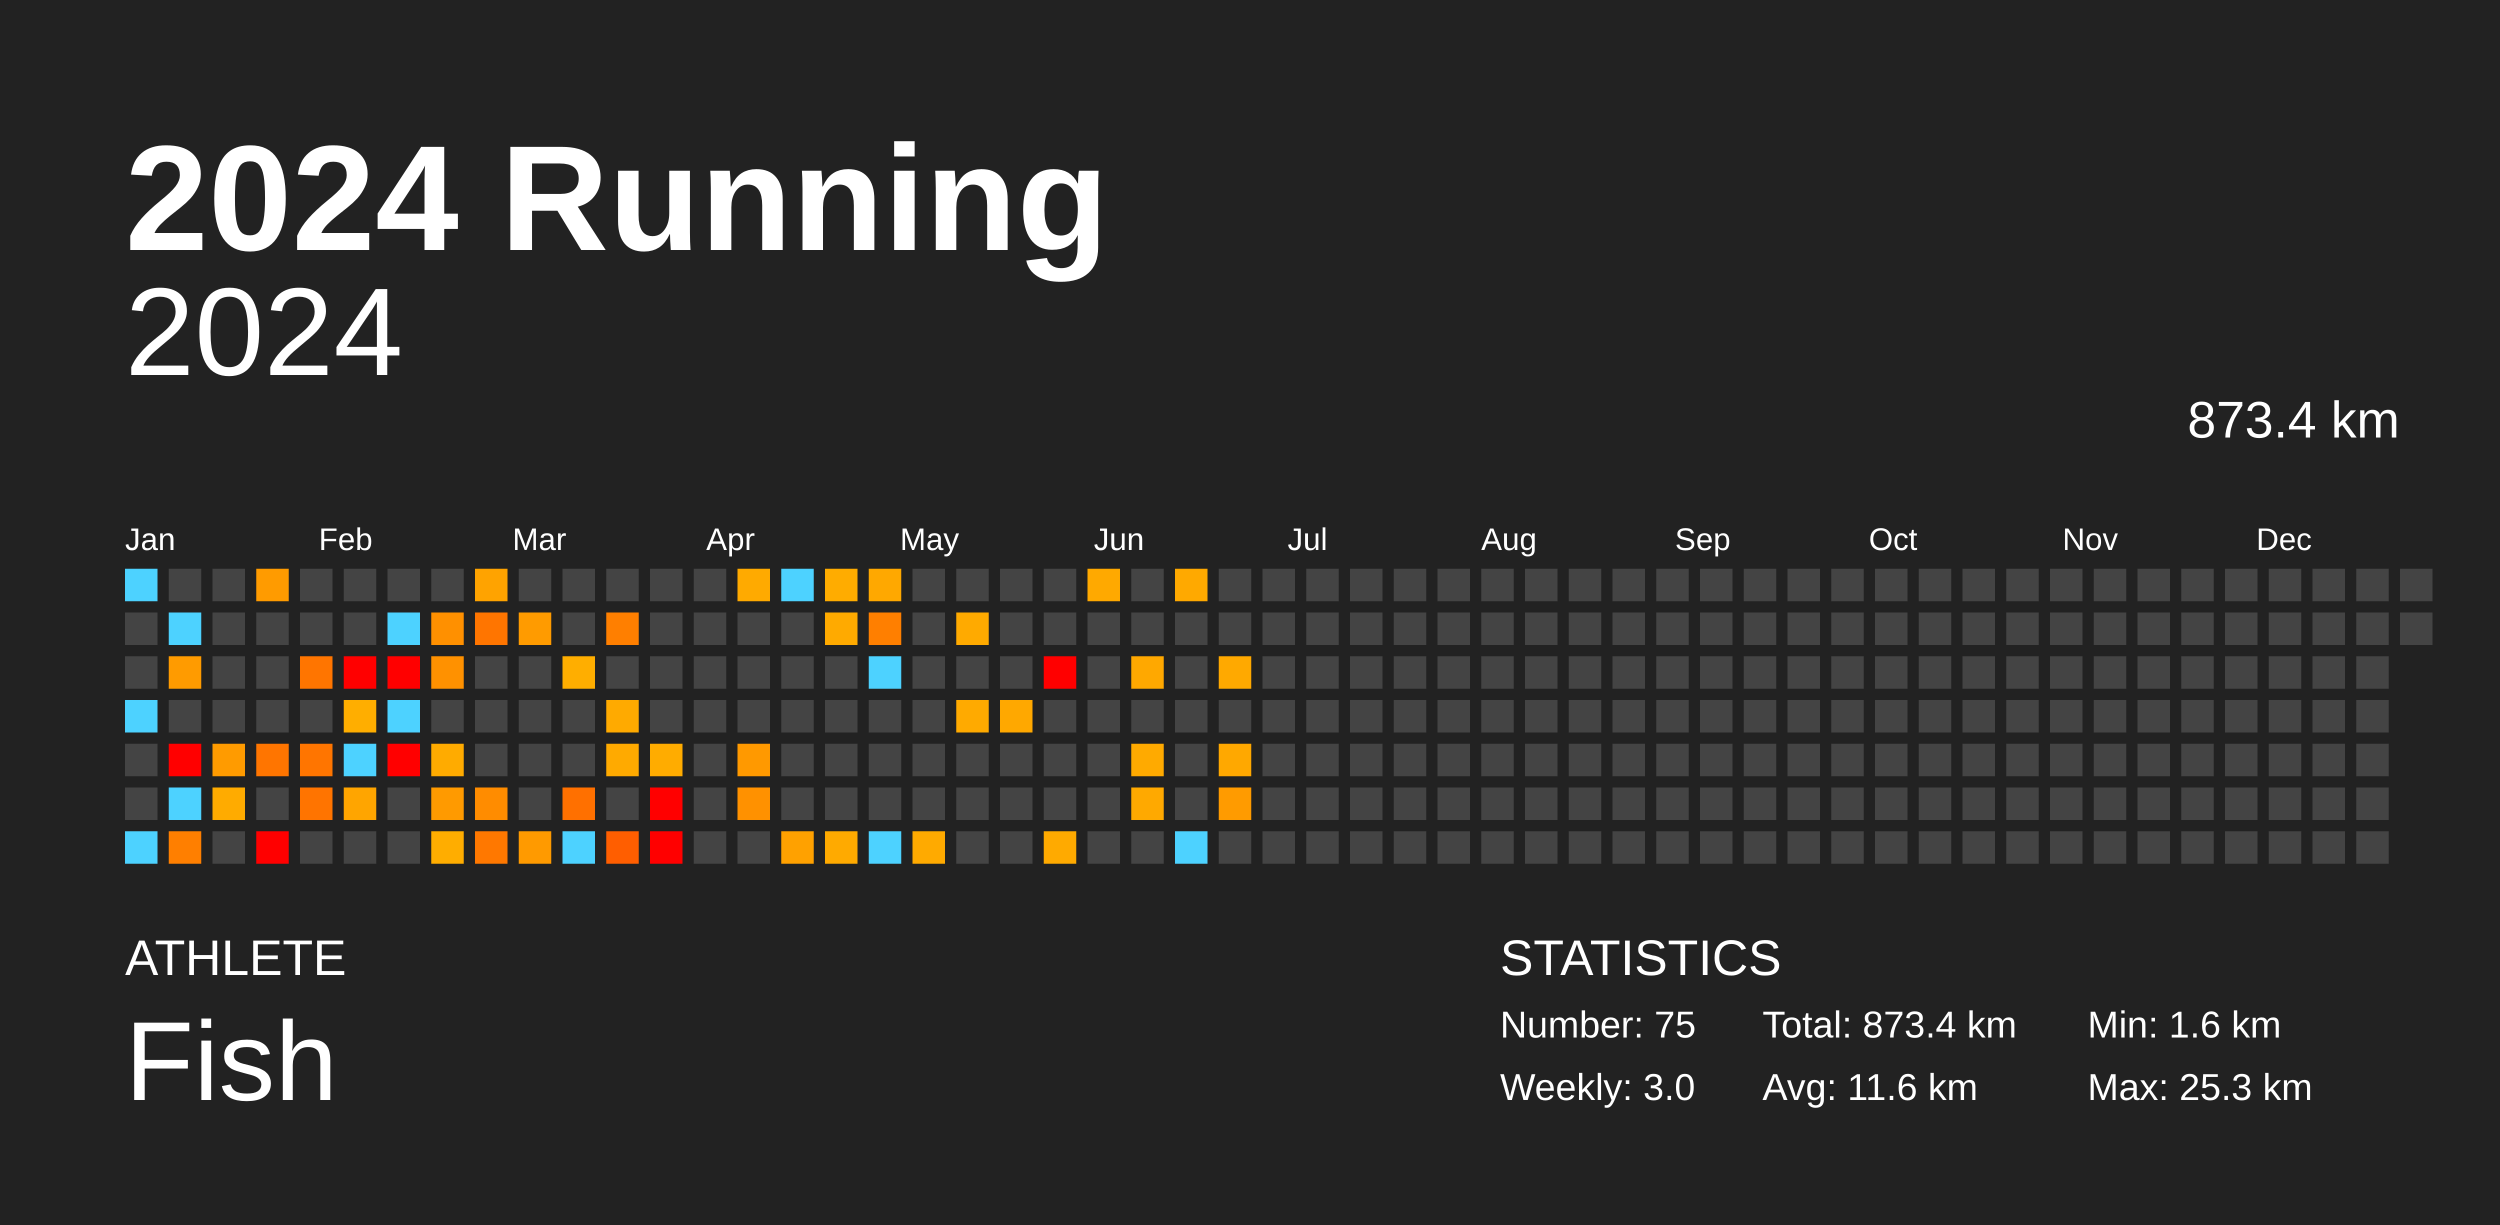
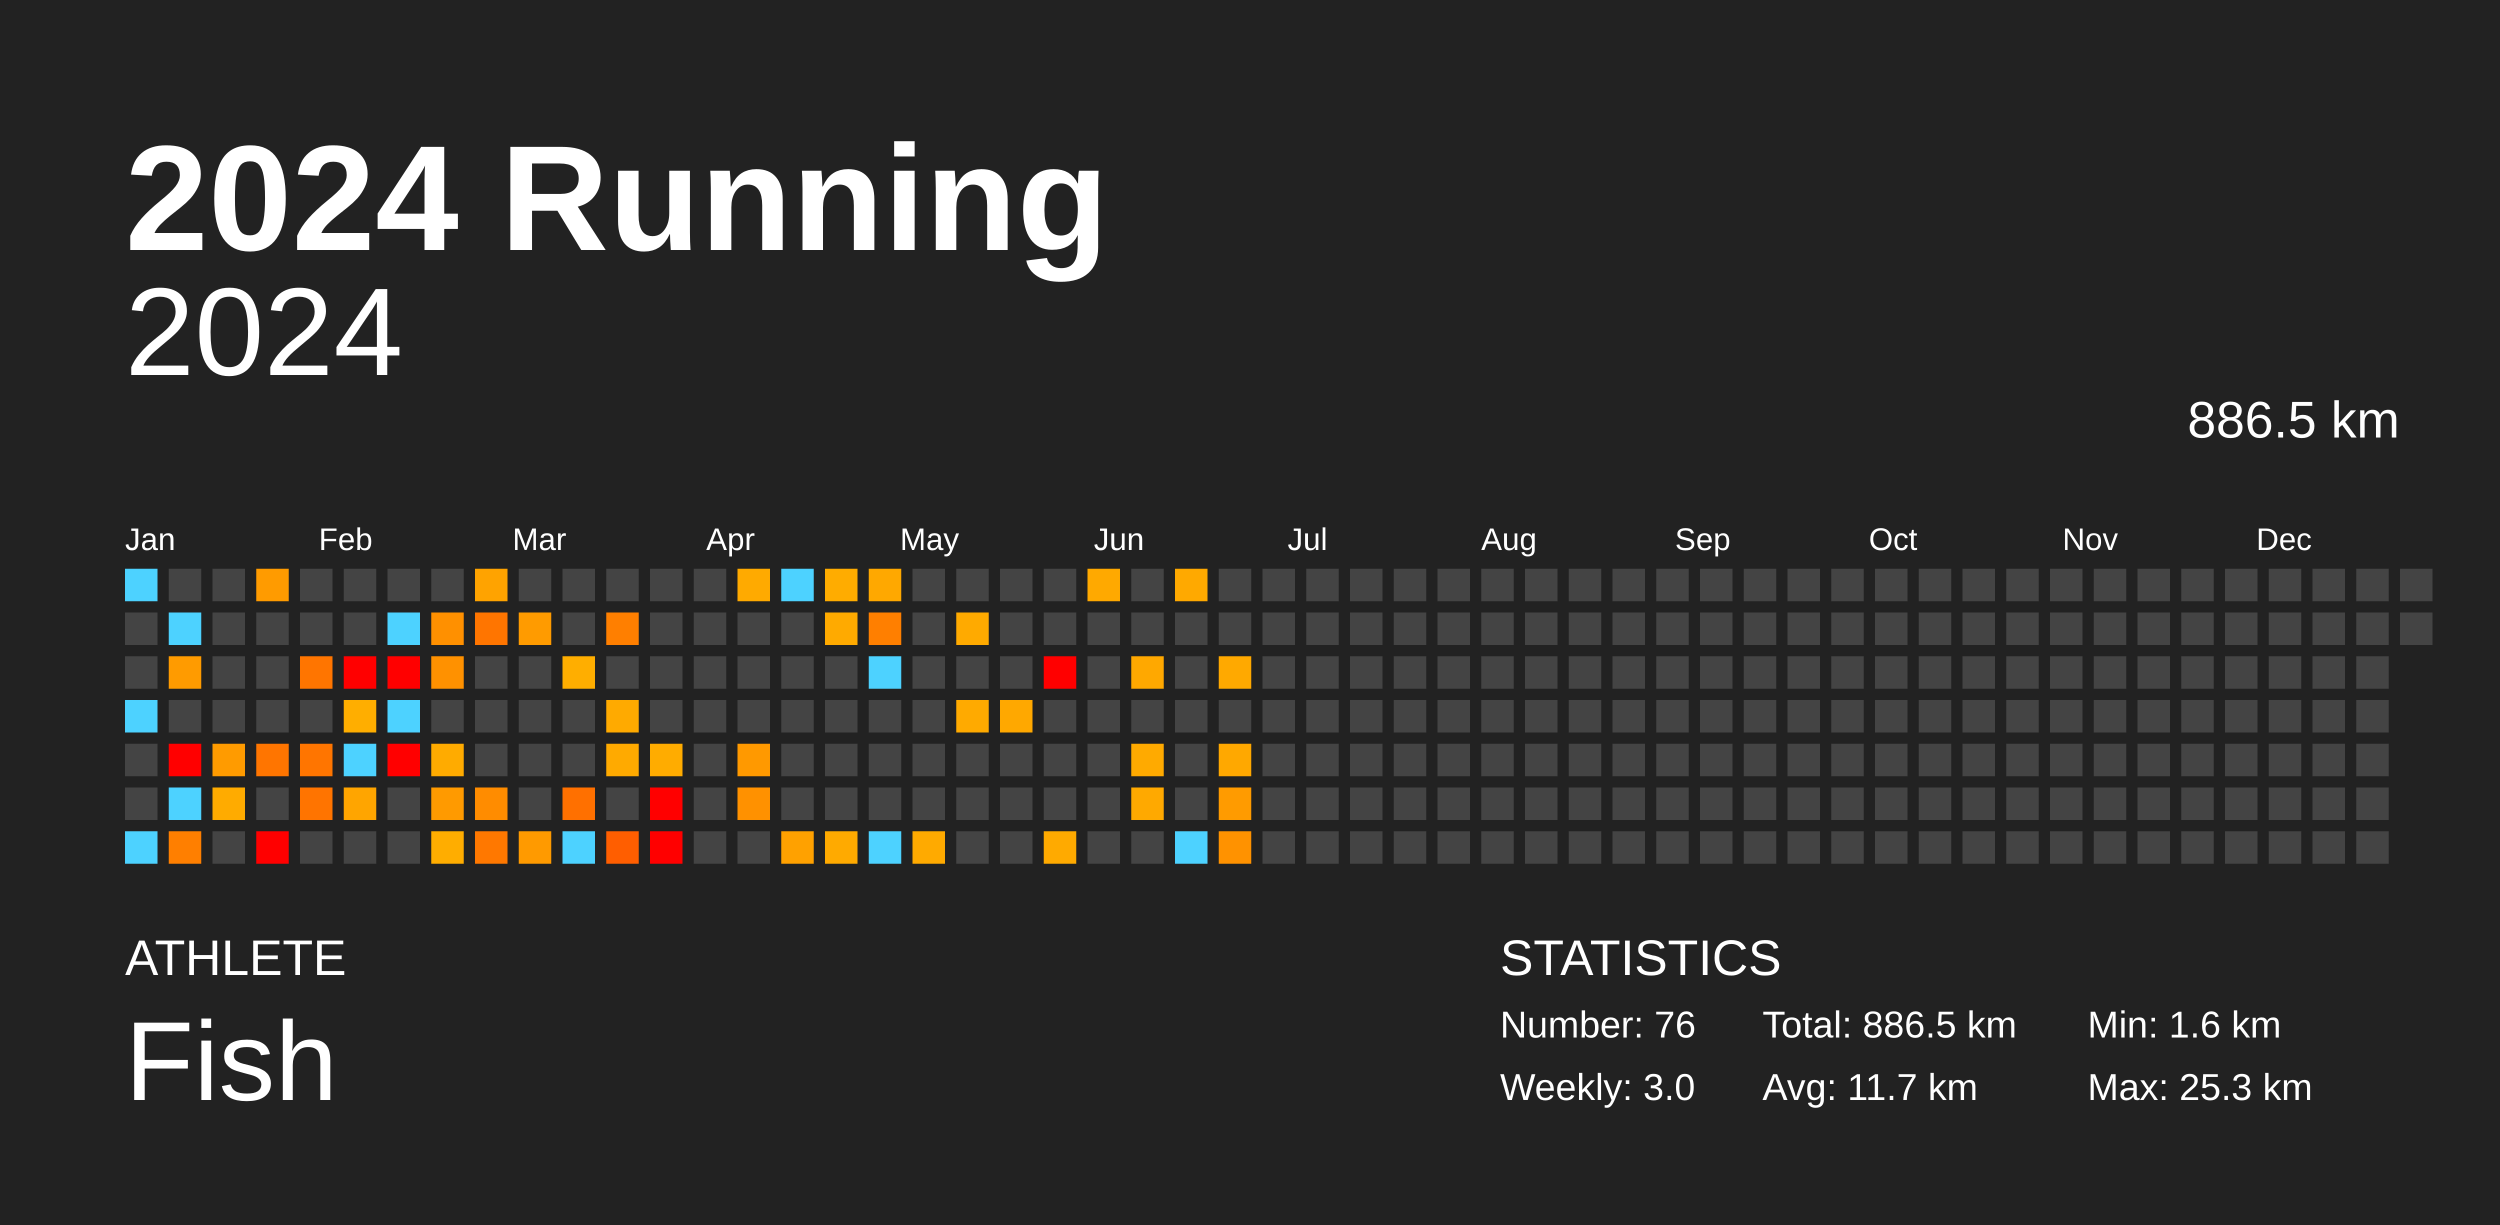
<svg xmlns="http://www.w3.org/2000/svg" baseProfile="full" height="98mm" version="1.1" viewBox="0,0,200,98" width="200mm">
  <defs />
  <rect fill="#222222" height="98" width="200" x="0" y="0" />
  <text fill="#FFFFFF" style="font-size:12px; font-family:Arial; font-weight:bold;" x="10" y="20">2024 Running</text>
  <text fill="#FFFFFF" style="font-size:4px; font-family:Arial" x="10" y="78">ATHLETE</text>
  <text fill="#FFFFFF" style="font-size:9px; font-family:Arial" x="10" y="88">Fish</text>
  <text fill="#FFFFFF" style="font-size:4px; font-family:Arial" x="120" y="78">STATISTICS</text>
-   <text fill="#FFFFFF" style="font-size:3px; font-family:Arial" x="120" y="83">Number: 75</text>
+   <text fill="#FFFFFF" style="font-size:3px; font-family:Arial" x="120" y="83">Number: 76</text>
  <text fill="#FFFFFF" style="font-size:3px; font-family:Arial" x="120" y="88">Weekly: 3.0</text>
-   <text fill="#FFFFFF" style="font-size:3px; font-family:Arial" x="141" y="83">Total: 873.4 km</text>
-   <text fill="#FFFFFF" style="font-size:3px; font-family:Arial" x="141" y="88">Avg: 11.6 km</text>
+   <text fill="#FFFFFF" style="font-size:3px; font-family:Arial" x="141" y="83">Total: 886.5 km</text>
+   <text fill="#FFFFFF" style="font-size:3px; font-family:Arial" x="141" y="88">Avg: 11.7 km</text>
  <text fill="#FFFFFF" style="font-size:3px; font-family:Arial" x="167" y="83">Min: 1.6 km</text>
  <text fill="#FFFFFF" style="font-size:3px; font-family:Arial" x="167" y="88">Max: 25.3 km</text>
  <text alignment-baseline="hanging" fill="#FFFFFF" style="font-size:10.0px; font-family:Arial;" x="10" y="30">2024</text>
-   <text alignment-baseline="hanging" fill="#FFFFFF" style="font-size:4.125px; font-family:Arial;" x="175" y="35">873.4 km</text>
+   <text alignment-baseline="hanging" fill="#FFFFFF" style="font-size:4.125px; font-family:Arial;" x="175" y="35">886.5 km</text>
  <text fill="#FFFFFF" style="font-size:2.5px; font-family:Arial" x="10.0" y="44">Jan</text>
  <text fill="#FFFFFF" style="font-size:2.5px; font-family:Arial" x="25.5" y="44">Feb</text>
  <text fill="#FFFFFF" style="font-size:2.5px; font-family:Arial" x="41.0" y="44">Mar</text>
  <text fill="#FFFFFF" style="font-size:2.5px; font-family:Arial" x="56.5" y="44">Apr</text>
  <text fill="#FFFFFF" style="font-size:2.5px; font-family:Arial" x="72.0" y="44">May</text>
  <text fill="#FFFFFF" style="font-size:2.5px; font-family:Arial" x="87.5" y="44">Jun</text>
  <text fill="#FFFFFF" style="font-size:2.5px; font-family:Arial" x="103.0" y="44">Jul</text>
  <text fill="#FFFFFF" style="font-size:2.5px; font-family:Arial" x="118.5" y="44">Aug</text>
  <text fill="#FFFFFF" style="font-size:2.5px; font-family:Arial" x="134.0" y="44">Sep</text>
  <text fill="#FFFFFF" style="font-size:2.5px; font-family:Arial" x="149.5" y="44">Oct</text>
  <text fill="#FFFFFF" style="font-size:2.5px; font-family:Arial" x="165.0" y="44">Nov</text>
  <text fill="#FFFFFF" style="font-size:2.5px; font-family:Arial" x="180.5" y="44">Dec</text>
  <rect fill="#4dd2ff" height="2.6" width="2.6" x="10.0" y="45.5" />
  <rect fill="#444444" height="2.6" width="2.6" x="10.0" y="49.0" />
  <rect fill="#444444" height="2.6" width="2.6" x="10.0" y="52.5" />
  <rect fill="#4dd2ff" height="2.6" width="2.6" x="10.0" y="56.0" />
  <rect fill="#444444" height="2.6" width="2.6" x="10.0" y="59.5" />
  <rect fill="#444444" height="2.6" width="2.6" x="10.0" y="63.0" />
  <rect fill="#4dd2ff" height="2.6" width="2.6" x="10.0" y="66.5" />
  <rect fill="#444444" height="2.6" width="2.6" x="13.5" y="45.5" />
  <rect fill="#4dd2ff" height="2.6" width="2.6" x="13.5" y="49.0" />
  <rect fill="#ff9b00" height="2.6" width="2.6" x="13.5" y="52.5" />
  <rect fill="#444444" height="2.6" width="2.6" x="13.5" y="56.0" />
  <rect fill="red" height="2.6" width="2.6" x="13.5" y="59.5" />
  <rect fill="#4dd2ff" height="2.6" width="2.6" x="13.5" y="63.0" />
  <rect fill="#ff7f00" height="2.6" width="2.6" x="13.5" y="66.5" />
  <rect fill="#444444" height="2.6" width="2.6" x="17.0" y="45.5" />
  <rect fill="#444444" height="2.6" width="2.6" x="17.0" y="49.0" />
  <rect fill="#444444" height="2.6" width="2.6" x="17.0" y="52.5" />
  <rect fill="#444444" height="2.6" width="2.6" x="17.0" y="56.0" />
  <rect fill="#ff9b00" height="2.6" width="2.6" x="17.0" y="59.5" />
  <rect fill="#ffab00" height="2.6" width="2.6" x="17.0" y="63.0" />
  <rect fill="#444444" height="2.6" width="2.6" x="17.0" y="66.5" />
  <rect fill="#ff9b00" height="2.6" width="2.6" x="20.5" y="45.5" />
  <rect fill="#444444" height="2.6" width="2.6" x="20.5" y="49.0" />
  <rect fill="#444444" height="2.6" width="2.6" x="20.5" y="52.5" />
  <rect fill="#444444" height="2.6" width="2.6" x="20.5" y="56.0" />
  <rect fill="#ff7500" height="2.6" width="2.6" x="20.5" y="59.5" />
  <rect fill="#444444" height="2.6" width="2.6" x="20.5" y="63.0" />
  <rect fill="red" height="2.6" width="2.6" x="20.5" y="66.5" />
  <rect fill="#444444" height="2.6" width="2.6" x="24.0" y="45.5" />
  <rect fill="#444444" height="2.6" width="2.6" x="24.0" y="49.0" />
  <rect fill="#ff7500" height="2.6" width="2.6" x="24.0" y="52.5" />
  <rect fill="#444444" height="2.6" width="2.6" x="24.0" y="56.0" />
  <rect fill="#ff7500" height="2.6" width="2.6" x="24.0" y="59.5" />
  <rect fill="#ff7400" height="2.6" width="2.6" x="24.0" y="63.0" />
  <rect fill="#444444" height="2.6" width="2.6" x="24.0" y="66.5" />
  <rect fill="#444444" height="2.6" width="2.6" x="27.5" y="45.5" />
  <rect fill="#444444" height="2.6" width="2.6" x="27.5" y="49.0" />
  <rect fill="red" height="2.6" width="2.6" x="27.5" y="52.5" />
  <rect fill="#ffae00" height="2.6" width="2.6" x="27.5" y="56.0" />
  <rect fill="#4dd2ff" height="2.6" width="2.6" x="27.5" y="59.5" />
  <rect fill="#ffa500" height="2.6" width="2.6" x="27.5" y="63.0" />
  <rect fill="#444444" height="2.6" width="2.6" x="27.5" y="66.5" />
  <rect fill="#444444" height="2.6" width="2.6" x="31.0" y="45.5" />
  <rect fill="#4dd2ff" height="2.6" width="2.6" x="31.0" y="49.0" />
  <rect fill="red" height="2.6" width="2.6" x="31.0" y="52.5" />
  <rect fill="#4dd2ff" height="2.6" width="2.6" x="31.0" y="56.0" />
  <rect fill="red" height="2.6" width="2.6" x="31.0" y="59.5" />
  <rect fill="#444444" height="2.6" width="2.6" x="31.0" y="63.0" />
  <rect fill="#444444" height="2.6" width="2.6" x="31.0" y="66.5" />
  <rect fill="#444444" height="2.6" width="2.6" x="34.5" y="45.5" />
  <rect fill="#ff9000" height="2.6" width="2.6" x="34.5" y="49.0" />
  <rect fill="#ff9100" height="2.6" width="2.6" x="34.5" y="52.5" />
  <rect fill="#444444" height="2.6" width="2.6" x="34.5" y="56.0" />
  <rect fill="#ffab00" height="2.6" width="2.6" x="34.5" y="59.5" />
  <rect fill="#ff9a00" height="2.6" width="2.6" x="34.5" y="63.0" />
  <rect fill="#ffad00" height="2.6" width="2.6" x="34.5" y="66.5" />
  <rect fill="#ffa300" height="2.6" width="2.6" x="38.0" y="45.5" />
  <rect fill="#ff7500" height="2.6" width="2.6" x="38.0" y="49.0" />
  <rect fill="#444444" height="2.6" width="2.6" x="38.0" y="52.5" />
  <rect fill="#444444" height="2.6" width="2.6" x="38.0" y="56.0" />
  <rect fill="#444444" height="2.6" width="2.6" x="38.0" y="59.5" />
  <rect fill="#ff8c00" height="2.6" width="2.6" x="38.0" y="63.0" />
  <rect fill="#ff7800" height="2.6" width="2.6" x="38.0" y="66.5" />
  <rect fill="#444444" height="2.6" width="2.6" x="41.5" y="45.5" />
  <rect fill="#ff9b00" height="2.6" width="2.6" x="41.5" y="49.0" />
  <rect fill="#444444" height="2.6" width="2.6" x="41.5" y="52.5" />
  <rect fill="#444444" height="2.6" width="2.6" x="41.5" y="56.0" />
  <rect fill="#444444" height="2.6" width="2.6" x="41.5" y="59.5" />
  <rect fill="#444444" height="2.6" width="2.6" x="41.5" y="63.0" />
  <rect fill="#ff9a00" height="2.6" width="2.6" x="41.5" y="66.5" />
  <rect fill="#444444" height="2.6" width="2.6" x="45.0" y="45.5" />
  <rect fill="#444444" height="2.6" width="2.6" x="45.0" y="49.0" />
  <rect fill="#ffae00" height="2.6" width="2.6" x="45.0" y="52.5" />
  <rect fill="#444444" height="2.6" width="2.6" x="45.0" y="56.0" />
  <rect fill="#444444" height="2.6" width="2.6" x="45.0" y="59.5" />
  <rect fill="#ff7000" height="2.6" width="2.6" x="45.0" y="63.0" />
  <rect fill="#4dd2ff" height="2.6" width="2.6" x="45.0" y="66.5" />
  <rect fill="#444444" height="2.6" width="2.6" x="48.5" y="45.5" />
  <rect fill="#ff7f00" height="2.6" width="2.6" x="48.5" y="49.0" />
  <rect fill="#444444" height="2.6" width="2.6" x="48.5" y="52.5" />
  <rect fill="#ffaa00" height="2.6" width="2.6" x="48.5" y="56.0" />
  <rect fill="#ffaa00" height="2.6" width="2.6" x="48.5" y="59.5" />
  <rect fill="#444444" height="2.6" width="2.6" x="48.5" y="63.0" />
  <rect fill="#ff5e00" height="2.6" width="2.6" x="48.5" y="66.5" />
  <rect fill="#444444" height="2.6" width="2.6" x="52.0" y="45.5" />
  <rect fill="#444444" height="2.6" width="2.6" x="52.0" y="49.0" />
  <rect fill="#444444" height="2.6" width="2.6" x="52.0" y="52.5" />
  <rect fill="#444444" height="2.6" width="2.6" x="52.0" y="56.0" />
  <rect fill="#ffac00" height="2.6" width="2.6" x="52.0" y="59.5" />
  <rect fill="red" height="2.6" width="2.6" x="52.0" y="63.0" />
  <rect fill="red" height="2.6" width="2.6" x="52.0" y="66.5" />
  <rect fill="#444444" height="2.6" width="2.6" x="55.5" y="45.5" />
  <rect fill="#444444" height="2.6" width="2.6" x="55.5" y="49.0" />
  <rect fill="#444444" height="2.6" width="2.6" x="55.5" y="52.5" />
  <rect fill="#444444" height="2.6" width="2.6" x="55.5" y="56.0" />
  <rect fill="#444444" height="2.6" width="2.6" x="55.5" y="59.5" />
  <rect fill="#444444" height="2.6" width="2.6" x="55.5" y="63.0" />
  <rect fill="#444444" height="2.6" width="2.6" x="55.5" y="66.5" />
  <rect fill="#ffaa00" height="2.6" width="2.6" x="59.0" y="45.5" />
  <rect fill="#444444" height="2.6" width="2.6" x="59.0" y="49.0" />
  <rect fill="#444444" height="2.6" width="2.6" x="59.0" y="52.5" />
  <rect fill="#444444" height="2.6" width="2.6" x="59.0" y="56.0" />
  <rect fill="#ff9900" height="2.6" width="2.6" x="59.0" y="59.5" />
  <rect fill="#ff9100" height="2.6" width="2.6" x="59.0" y="63.0" />
  <rect fill="#444444" height="2.6" width="2.6" x="59.0" y="66.5" />
  <rect fill="#4dd2ff" height="2.6" width="2.6" x="62.5" y="45.5" />
  <rect fill="#444444" height="2.6" width="2.6" x="62.5" y="49.0" />
  <rect fill="#444444" height="2.6" width="2.6" x="62.5" y="52.5" />
  <rect fill="#444444" height="2.6" width="2.6" x="62.5" y="56.0" />
  <rect fill="#444444" height="2.6" width="2.6" x="62.5" y="59.5" />
  <rect fill="#444444" height="2.6" width="2.6" x="62.5" y="63.0" />
  <rect fill="#ffa100" height="2.6" width="2.6" x="62.5" y="66.5" />
  <rect fill="#ffac00" height="2.6" width="2.6" x="66.0" y="45.5" />
  <rect fill="#ffaa00" height="2.6" width="2.6" x="66.0" y="49.0" />
  <rect fill="#444444" height="2.6" width="2.6" x="66.0" y="52.5" />
  <rect fill="#444444" height="2.6" width="2.6" x="66.0" y="56.0" />
  <rect fill="#444444" height="2.6" width="2.6" x="66.0" y="59.5" />
  <rect fill="#444444" height="2.6" width="2.6" x="66.0" y="63.0" />
  <rect fill="#ffaa00" height="2.6" width="2.6" x="66.0" y="66.5" />
  <rect fill="#ffa800" height="2.6" width="2.6" x="69.5" y="45.5" />
  <rect fill="#ff7f00" height="2.6" width="2.6" x="69.5" y="49.0" />
  <rect fill="#4dd2ff" height="2.6" width="2.6" x="69.5" y="52.5" />
  <rect fill="#444444" height="2.6" width="2.6" x="69.5" y="56.0" />
  <rect fill="#444444" height="2.6" width="2.6" x="69.5" y="59.5" />
  <rect fill="#444444" height="2.6" width="2.6" x="69.5" y="63.0" />
  <rect fill="#4dd2ff" height="2.6" width="2.6" x="69.5" y="66.5" />
  <rect fill="#444444" height="2.6" width="2.6" x="73.0" y="45.5" />
  <rect fill="#444444" height="2.6" width="2.6" x="73.0" y="49.0" />
  <rect fill="#444444" height="2.6" width="2.6" x="73.0" y="52.5" />
  <rect fill="#444444" height="2.6" width="2.6" x="73.0" y="56.0" />
  <rect fill="#444444" height="2.6" width="2.6" x="73.0" y="59.5" />
  <rect fill="#444444" height="2.6" width="2.6" x="73.0" y="63.0" />
  <rect fill="#ffaa00" height="2.6" width="2.6" x="73.0" y="66.5" />
  <rect fill="#444444" height="2.6" width="2.6" x="76.5" y="45.5" />
  <rect fill="#ffaa00" height="2.6" width="2.6" x="76.5" y="49.0" />
  <rect fill="#444444" height="2.6" width="2.6" x="76.5" y="52.5" />
  <rect fill="#ffaa00" height="2.6" width="2.6" x="76.5" y="56.0" />
  <rect fill="#444444" height="2.6" width="2.6" x="76.5" y="59.5" />
  <rect fill="#444444" height="2.6" width="2.6" x="76.5" y="63.0" />
  <rect fill="#444444" height="2.6" width="2.6" x="76.5" y="66.5" />
  <rect fill="#444444" height="2.6" width="2.6" x="80.0" y="45.5" />
  <rect fill="#444444" height="2.6" width="2.6" x="80.0" y="49.0" />
  <rect fill="#444444" height="2.6" width="2.6" x="80.0" y="52.5" />
  <rect fill="#ffa800" height="2.6" width="2.6" x="80.0" y="56.0" />
  <rect fill="#444444" height="2.6" width="2.6" x="80.0" y="59.5" />
  <rect fill="#444444" height="2.6" width="2.6" x="80.0" y="63.0" />
  <rect fill="#444444" height="2.6" width="2.6" x="80.0" y="66.5" />
  <rect fill="#444444" height="2.6" width="2.6" x="83.5" y="45.5" />
  <rect fill="#444444" height="2.6" width="2.6" x="83.5" y="49.0" />
  <rect fill="red" height="2.6" width="2.6" x="83.5" y="52.5" />
  <rect fill="#444444" height="2.6" width="2.6" x="83.5" y="56.0" />
  <rect fill="#444444" height="2.6" width="2.6" x="83.5" y="59.5" />
  <rect fill="#444444" height="2.6" width="2.6" x="83.5" y="63.0" />
  <rect fill="#ffaa00" height="2.6" width="2.6" x="83.5" y="66.5" />
  <rect fill="#ffa900" height="2.6" width="2.6" x="87.0" y="45.5" />
  <rect fill="#444444" height="2.6" width="2.6" x="87.0" y="49.0" />
  <rect fill="#444444" height="2.6" width="2.6" x="87.0" y="52.5" />
  <rect fill="#444444" height="2.6" width="2.6" x="87.0" y="56.0" />
  <rect fill="#444444" height="2.6" width="2.6" x="87.0" y="59.5" />
  <rect fill="#444444" height="2.6" width="2.6" x="87.0" y="63.0" />
  <rect fill="#444444" height="2.6" width="2.6" x="87.0" y="66.5" />
  <rect fill="#444444" height="2.6" width="2.6" x="90.5" y="45.5" />
  <rect fill="#444444" height="2.6" width="2.6" x="90.5" y="49.0" />
  <rect fill="#ffa800" height="2.6" width="2.6" x="90.5" y="52.5" />
  <rect fill="#444444" height="2.6" width="2.6" x="90.5" y="56.0" />
  <rect fill="#ffaa00" height="2.6" width="2.6" x="90.5" y="59.5" />
  <rect fill="#ffa900" height="2.6" width="2.6" x="90.5" y="63.0" />
  <rect fill="#444444" height="2.6" width="2.6" x="90.5" y="66.5" />
  <rect fill="#ffa900" height="2.6" width="2.6" x="94.0" y="45.5" />
  <rect fill="#444444" height="2.6" width="2.6" x="94.0" y="49.0" />
  <rect fill="#444444" height="2.6" width="2.6" x="94.0" y="52.5" />
  <rect fill="#444444" height="2.6" width="2.6" x="94.0" y="56.0" />
  <rect fill="#444444" height="2.6" width="2.6" x="94.0" y="59.5" />
  <rect fill="#444444" height="2.6" width="2.6" x="94.0" y="63.0" />
  <rect fill="#4dd2ff" height="2.6" width="2.6" x="94.0" y="66.5" />
  <rect fill="#444444" height="2.6" width="2.6" x="97.5" y="45.5" />
  <rect fill="#444444" height="2.6" width="2.6" x="97.5" y="49.0" />
  <rect fill="#ffa900" height="2.6" width="2.6" x="97.5" y="52.5" />
  <rect fill="#444444" height="2.6" width="2.6" x="97.5" y="56.0" />
  <rect fill="#ffa800" height="2.6" width="2.6" x="97.5" y="59.5" />
  <rect fill="#ff9b00" height="2.6" width="2.6" x="97.5" y="63.0" />
-   <rect fill="#444444" height="2.6" width="2.6" x="97.5" y="66.5" />
+   <rect fill="#ff9200" height="2.6" width="2.6" x="97.5" y="66.5" />
  <rect fill="#444444" height="2.6" width="2.6" x="101.0" y="45.5" />
  <rect fill="#444444" height="2.6" width="2.6" x="101.0" y="49.0" />
  <rect fill="#444444" height="2.6" width="2.6" x="101.0" y="52.5" />
  <rect fill="#444444" height="2.6" width="2.6" x="101.0" y="56.0" />
  <rect fill="#444444" height="2.6" width="2.6" x="101.0" y="59.5" />
  <rect fill="#444444" height="2.6" width="2.6" x="101.0" y="63.0" />
  <rect fill="#444444" height="2.6" width="2.6" x="101.0" y="66.5" />
  <rect fill="#444444" height="2.6" width="2.6" x="104.5" y="45.5" />
  <rect fill="#444444" height="2.6" width="2.6" x="104.5" y="49.0" />
  <rect fill="#444444" height="2.6" width="2.6" x="104.5" y="52.5" />
  <rect fill="#444444" height="2.6" width="2.6" x="104.5" y="56.0" />
  <rect fill="#444444" height="2.6" width="2.6" x="104.5" y="59.5" />
  <rect fill="#444444" height="2.6" width="2.6" x="104.5" y="63.0" />
  <rect fill="#444444" height="2.6" width="2.6" x="104.5" y="66.5" />
  <rect fill="#444444" height="2.6" width="2.6" x="108.0" y="45.5" />
  <rect fill="#444444" height="2.6" width="2.6" x="108.0" y="49.0" />
  <rect fill="#444444" height="2.6" width="2.6" x="108.0" y="52.5" />
  <rect fill="#444444" height="2.6" width="2.6" x="108.0" y="56.0" />
  <rect fill="#444444" height="2.6" width="2.6" x="108.0" y="59.5" />
  <rect fill="#444444" height="2.6" width="2.6" x="108.0" y="63.0" />
  <rect fill="#444444" height="2.6" width="2.6" x="108.0" y="66.5" />
  <rect fill="#444444" height="2.6" width="2.6" x="111.5" y="45.5" />
  <rect fill="#444444" height="2.6" width="2.6" x="111.5" y="49.0" />
  <rect fill="#444444" height="2.6" width="2.6" x="111.5" y="52.5" />
  <rect fill="#444444" height="2.6" width="2.6" x="111.5" y="56.0" />
  <rect fill="#444444" height="2.6" width="2.6" x="111.5" y="59.5" />
  <rect fill="#444444" height="2.6" width="2.6" x="111.5" y="63.0" />
  <rect fill="#444444" height="2.6" width="2.6" x="111.5" y="66.5" />
  <rect fill="#444444" height="2.6" width="2.6" x="115.0" y="45.5" />
  <rect fill="#444444" height="2.6" width="2.6" x="115.0" y="49.0" />
  <rect fill="#444444" height="2.6" width="2.6" x="115.0" y="52.5" />
  <rect fill="#444444" height="2.6" width="2.6" x="115.0" y="56.0" />
  <rect fill="#444444" height="2.6" width="2.6" x="115.0" y="59.5" />
  <rect fill="#444444" height="2.6" width="2.6" x="115.0" y="63.0" />
  <rect fill="#444444" height="2.6" width="2.6" x="115.0" y="66.5" />
  <rect fill="#444444" height="2.6" width="2.6" x="118.5" y="45.5" />
  <rect fill="#444444" height="2.6" width="2.6" x="118.5" y="49.0" />
  <rect fill="#444444" height="2.6" width="2.6" x="118.5" y="52.5" />
  <rect fill="#444444" height="2.6" width="2.6" x="118.5" y="56.0" />
  <rect fill="#444444" height="2.6" width="2.6" x="118.5" y="59.5" />
  <rect fill="#444444" height="2.6" width="2.6" x="118.5" y="63.0" />
  <rect fill="#444444" height="2.6" width="2.6" x="118.5" y="66.5" />
  <rect fill="#444444" height="2.6" width="2.6" x="122.0" y="45.5" />
  <rect fill="#444444" height="2.6" width="2.6" x="122.0" y="49.0" />
  <rect fill="#444444" height="2.6" width="2.6" x="122.0" y="52.5" />
  <rect fill="#444444" height="2.6" width="2.6" x="122.0" y="56.0" />
  <rect fill="#444444" height="2.6" width="2.6" x="122.0" y="59.5" />
  <rect fill="#444444" height="2.6" width="2.6" x="122.0" y="63.0" />
  <rect fill="#444444" height="2.6" width="2.6" x="122.0" y="66.5" />
  <rect fill="#444444" height="2.6" width="2.6" x="125.5" y="45.5" />
  <rect fill="#444444" height="2.6" width="2.6" x="125.5" y="49.0" />
  <rect fill="#444444" height="2.6" width="2.6" x="125.5" y="52.5" />
  <rect fill="#444444" height="2.6" width="2.6" x="125.5" y="56.0" />
  <rect fill="#444444" height="2.6" width="2.6" x="125.5" y="59.5" />
  <rect fill="#444444" height="2.6" width="2.6" x="125.5" y="63.0" />
  <rect fill="#444444" height="2.6" width="2.6" x="125.5" y="66.5" />
  <rect fill="#444444" height="2.6" width="2.6" x="129.0" y="45.5" />
  <rect fill="#444444" height="2.6" width="2.6" x="129.0" y="49.0" />
  <rect fill="#444444" height="2.6" width="2.6" x="129.0" y="52.5" />
  <rect fill="#444444" height="2.6" width="2.6" x="129.0" y="56.0" />
  <rect fill="#444444" height="2.6" width="2.6" x="129.0" y="59.5" />
  <rect fill="#444444" height="2.6" width="2.6" x="129.0" y="63.0" />
  <rect fill="#444444" height="2.6" width="2.6" x="129.0" y="66.5" />
  <rect fill="#444444" height="2.6" width="2.6" x="132.5" y="45.5" />
  <rect fill="#444444" height="2.6" width="2.6" x="132.5" y="49.0" />
  <rect fill="#444444" height="2.6" width="2.6" x="132.5" y="52.5" />
  <rect fill="#444444" height="2.6" width="2.6" x="132.5" y="56.0" />
  <rect fill="#444444" height="2.6" width="2.6" x="132.5" y="59.5" />
  <rect fill="#444444" height="2.6" width="2.6" x="132.5" y="63.0" />
  <rect fill="#444444" height="2.6" width="2.6" x="132.5" y="66.5" />
  <rect fill="#444444" height="2.6" width="2.6" x="136.0" y="45.5" />
  <rect fill="#444444" height="2.6" width="2.6" x="136.0" y="49.0" />
  <rect fill="#444444" height="2.6" width="2.6" x="136.0" y="52.5" />
  <rect fill="#444444" height="2.6" width="2.6" x="136.0" y="56.0" />
  <rect fill="#444444" height="2.6" width="2.6" x="136.0" y="59.5" />
  <rect fill="#444444" height="2.6" width="2.6" x="136.0" y="63.0" />
  <rect fill="#444444" height="2.6" width="2.6" x="136.0" y="66.5" />
  <rect fill="#444444" height="2.6" width="2.6" x="139.5" y="45.5" />
  <rect fill="#444444" height="2.6" width="2.6" x="139.5" y="49.0" />
  <rect fill="#444444" height="2.6" width="2.6" x="139.5" y="52.5" />
  <rect fill="#444444" height="2.6" width="2.6" x="139.5" y="56.0" />
  <rect fill="#444444" height="2.6" width="2.6" x="139.5" y="59.5" />
  <rect fill="#444444" height="2.6" width="2.6" x="139.5" y="63.0" />
  <rect fill="#444444" height="2.6" width="2.6" x="139.5" y="66.5" />
  <rect fill="#444444" height="2.6" width="2.6" x="143.0" y="45.5" />
  <rect fill="#444444" height="2.6" width="2.6" x="143.0" y="49.0" />
  <rect fill="#444444" height="2.6" width="2.6" x="143.0" y="52.5" />
  <rect fill="#444444" height="2.6" width="2.6" x="143.0" y="56.0" />
  <rect fill="#444444" height="2.6" width="2.6" x="143.0" y="59.5" />
  <rect fill="#444444" height="2.6" width="2.6" x="143.0" y="63.0" />
  <rect fill="#444444" height="2.6" width="2.6" x="143.0" y="66.5" />
  <rect fill="#444444" height="2.6" width="2.6" x="146.5" y="45.5" />
  <rect fill="#444444" height="2.6" width="2.6" x="146.5" y="49.0" />
  <rect fill="#444444" height="2.6" width="2.6" x="146.5" y="52.5" />
  <rect fill="#444444" height="2.6" width="2.6" x="146.5" y="56.0" />
  <rect fill="#444444" height="2.6" width="2.6" x="146.5" y="59.5" />
  <rect fill="#444444" height="2.6" width="2.6" x="146.5" y="63.0" />
  <rect fill="#444444" height="2.6" width="2.6" x="146.5" y="66.5" />
  <rect fill="#444444" height="2.6" width="2.6" x="150.0" y="45.5" />
  <rect fill="#444444" height="2.6" width="2.6" x="150.0" y="49.0" />
  <rect fill="#444444" height="2.6" width="2.6" x="150.0" y="52.5" />
  <rect fill="#444444" height="2.6" width="2.6" x="150.0" y="56.0" />
  <rect fill="#444444" height="2.6" width="2.6" x="150.0" y="59.5" />
  <rect fill="#444444" height="2.6" width="2.6" x="150.0" y="63.0" />
  <rect fill="#444444" height="2.6" width="2.6" x="150.0" y="66.5" />
  <rect fill="#444444" height="2.6" width="2.6" x="153.5" y="45.5" />
  <rect fill="#444444" height="2.6" width="2.6" x="153.5" y="49.0" />
  <rect fill="#444444" height="2.6" width="2.6" x="153.5" y="52.5" />
  <rect fill="#444444" height="2.6" width="2.6" x="153.5" y="56.0" />
  <rect fill="#444444" height="2.6" width="2.6" x="153.5" y="59.5" />
  <rect fill="#444444" height="2.6" width="2.6" x="153.5" y="63.0" />
  <rect fill="#444444" height="2.6" width="2.6" x="153.5" y="66.5" />
  <rect fill="#444444" height="2.6" width="2.6" x="157.0" y="45.5" />
  <rect fill="#444444" height="2.6" width="2.6" x="157.0" y="49.0" />
  <rect fill="#444444" height="2.6" width="2.6" x="157.0" y="52.5" />
  <rect fill="#444444" height="2.6" width="2.6" x="157.0" y="56.0" />
  <rect fill="#444444" height="2.6" width="2.6" x="157.0" y="59.5" />
  <rect fill="#444444" height="2.6" width="2.6" x="157.0" y="63.0" />
  <rect fill="#444444" height="2.6" width="2.6" x="157.0" y="66.5" />
  <rect fill="#444444" height="2.6" width="2.6" x="160.5" y="45.5" />
  <rect fill="#444444" height="2.6" width="2.6" x="160.5" y="49.0" />
  <rect fill="#444444" height="2.6" width="2.6" x="160.5" y="52.5" />
  <rect fill="#444444" height="2.6" width="2.6" x="160.5" y="56.0" />
  <rect fill="#444444" height="2.6" width="2.6" x="160.5" y="59.5" />
  <rect fill="#444444" height="2.6" width="2.6" x="160.5" y="63.0" />
  <rect fill="#444444" height="2.6" width="2.6" x="160.5" y="66.5" />
  <rect fill="#444444" height="2.6" width="2.6" x="164.0" y="45.5" />
  <rect fill="#444444" height="2.6" width="2.6" x="164.0" y="49.0" />
  <rect fill="#444444" height="2.6" width="2.6" x="164.0" y="52.5" />
  <rect fill="#444444" height="2.6" width="2.6" x="164.0" y="56.0" />
  <rect fill="#444444" height="2.6" width="2.6" x="164.0" y="59.5" />
  <rect fill="#444444" height="2.6" width="2.6" x="164.0" y="63.0" />
  <rect fill="#444444" height="2.6" width="2.6" x="164.0" y="66.5" />
  <rect fill="#444444" height="2.6" width="2.6" x="167.5" y="45.5" />
  <rect fill="#444444" height="2.6" width="2.6" x="167.5" y="49.0" />
  <rect fill="#444444" height="2.6" width="2.6" x="167.5" y="52.5" />
  <rect fill="#444444" height="2.6" width="2.6" x="167.5" y="56.0" />
  <rect fill="#444444" height="2.6" width="2.6" x="167.5" y="59.5" />
  <rect fill="#444444" height="2.6" width="2.6" x="167.5" y="63.0" />
  <rect fill="#444444" height="2.6" width="2.6" x="167.5" y="66.5" />
  <rect fill="#444444" height="2.6" width="2.6" x="171.0" y="45.5" />
  <rect fill="#444444" height="2.6" width="2.6" x="171.0" y="49.0" />
  <rect fill="#444444" height="2.6" width="2.6" x="171.0" y="52.5" />
  <rect fill="#444444" height="2.6" width="2.6" x="171.0" y="56.0" />
  <rect fill="#444444" height="2.6" width="2.6" x="171.0" y="59.5" />
  <rect fill="#444444" height="2.6" width="2.6" x="171.0" y="63.0" />
  <rect fill="#444444" height="2.6" width="2.6" x="171.0" y="66.5" />
  <rect fill="#444444" height="2.6" width="2.6" x="174.5" y="45.5" />
  <rect fill="#444444" height="2.6" width="2.6" x="174.5" y="49.0" />
  <rect fill="#444444" height="2.6" width="2.6" x="174.5" y="52.5" />
  <rect fill="#444444" height="2.6" width="2.6" x="174.5" y="56.0" />
  <rect fill="#444444" height="2.6" width="2.6" x="174.5" y="59.5" />
  <rect fill="#444444" height="2.6" width="2.6" x="174.5" y="63.0" />
  <rect fill="#444444" height="2.6" width="2.6" x="174.5" y="66.5" />
  <rect fill="#444444" height="2.6" width="2.6" x="178.0" y="45.5" />
  <rect fill="#444444" height="2.6" width="2.6" x="178.0" y="49.0" />
  <rect fill="#444444" height="2.6" width="2.6" x="178.0" y="52.5" />
  <rect fill="#444444" height="2.6" width="2.6" x="178.0" y="56.0" />
  <rect fill="#444444" height="2.6" width="2.6" x="178.0" y="59.5" />
  <rect fill="#444444" height="2.6" width="2.6" x="178.0" y="63.0" />
  <rect fill="#444444" height="2.6" width="2.6" x="178.0" y="66.5" />
  <rect fill="#444444" height="2.6" width="2.6" x="181.5" y="45.5" />
  <rect fill="#444444" height="2.6" width="2.6" x="181.5" y="49.0" />
  <rect fill="#444444" height="2.6" width="2.6" x="181.5" y="52.5" />
  <rect fill="#444444" height="2.6" width="2.6" x="181.5" y="56.0" />
  <rect fill="#444444" height="2.6" width="2.6" x="181.5" y="59.5" />
  <rect fill="#444444" height="2.6" width="2.6" x="181.5" y="63.0" />
  <rect fill="#444444" height="2.6" width="2.6" x="181.5" y="66.5" />
  <rect fill="#444444" height="2.6" width="2.6" x="185.0" y="45.5" />
  <rect fill="#444444" height="2.6" width="2.6" x="185.0" y="49.0" />
  <rect fill="#444444" height="2.6" width="2.6" x="185.0" y="52.5" />
  <rect fill="#444444" height="2.6" width="2.6" x="185.0" y="56.0" />
  <rect fill="#444444" height="2.6" width="2.6" x="185.0" y="59.5" />
  <rect fill="#444444" height="2.6" width="2.6" x="185.0" y="63.0" />
  <rect fill="#444444" height="2.6" width="2.6" x="185.0" y="66.5" />
  <rect fill="#444444" height="2.6" width="2.6" x="188.5" y="45.5" />
  <rect fill="#444444" height="2.6" width="2.6" x="188.5" y="49.0" />
  <rect fill="#444444" height="2.6" width="2.6" x="188.5" y="52.5" />
  <rect fill="#444444" height="2.6" width="2.6" x="188.5" y="56.0" />
  <rect fill="#444444" height="2.6" width="2.6" x="188.5" y="59.5" />
  <rect fill="#444444" height="2.6" width="2.6" x="188.5" y="63.0" />
  <rect fill="#444444" height="2.6" width="2.6" x="188.5" y="66.5" />
  <rect fill="#444444" height="2.6" width="2.6" x="192.0" y="45.5" />
  <rect fill="#444444" height="2.6" width="2.6" x="192.0" y="49.0" />
</svg>
